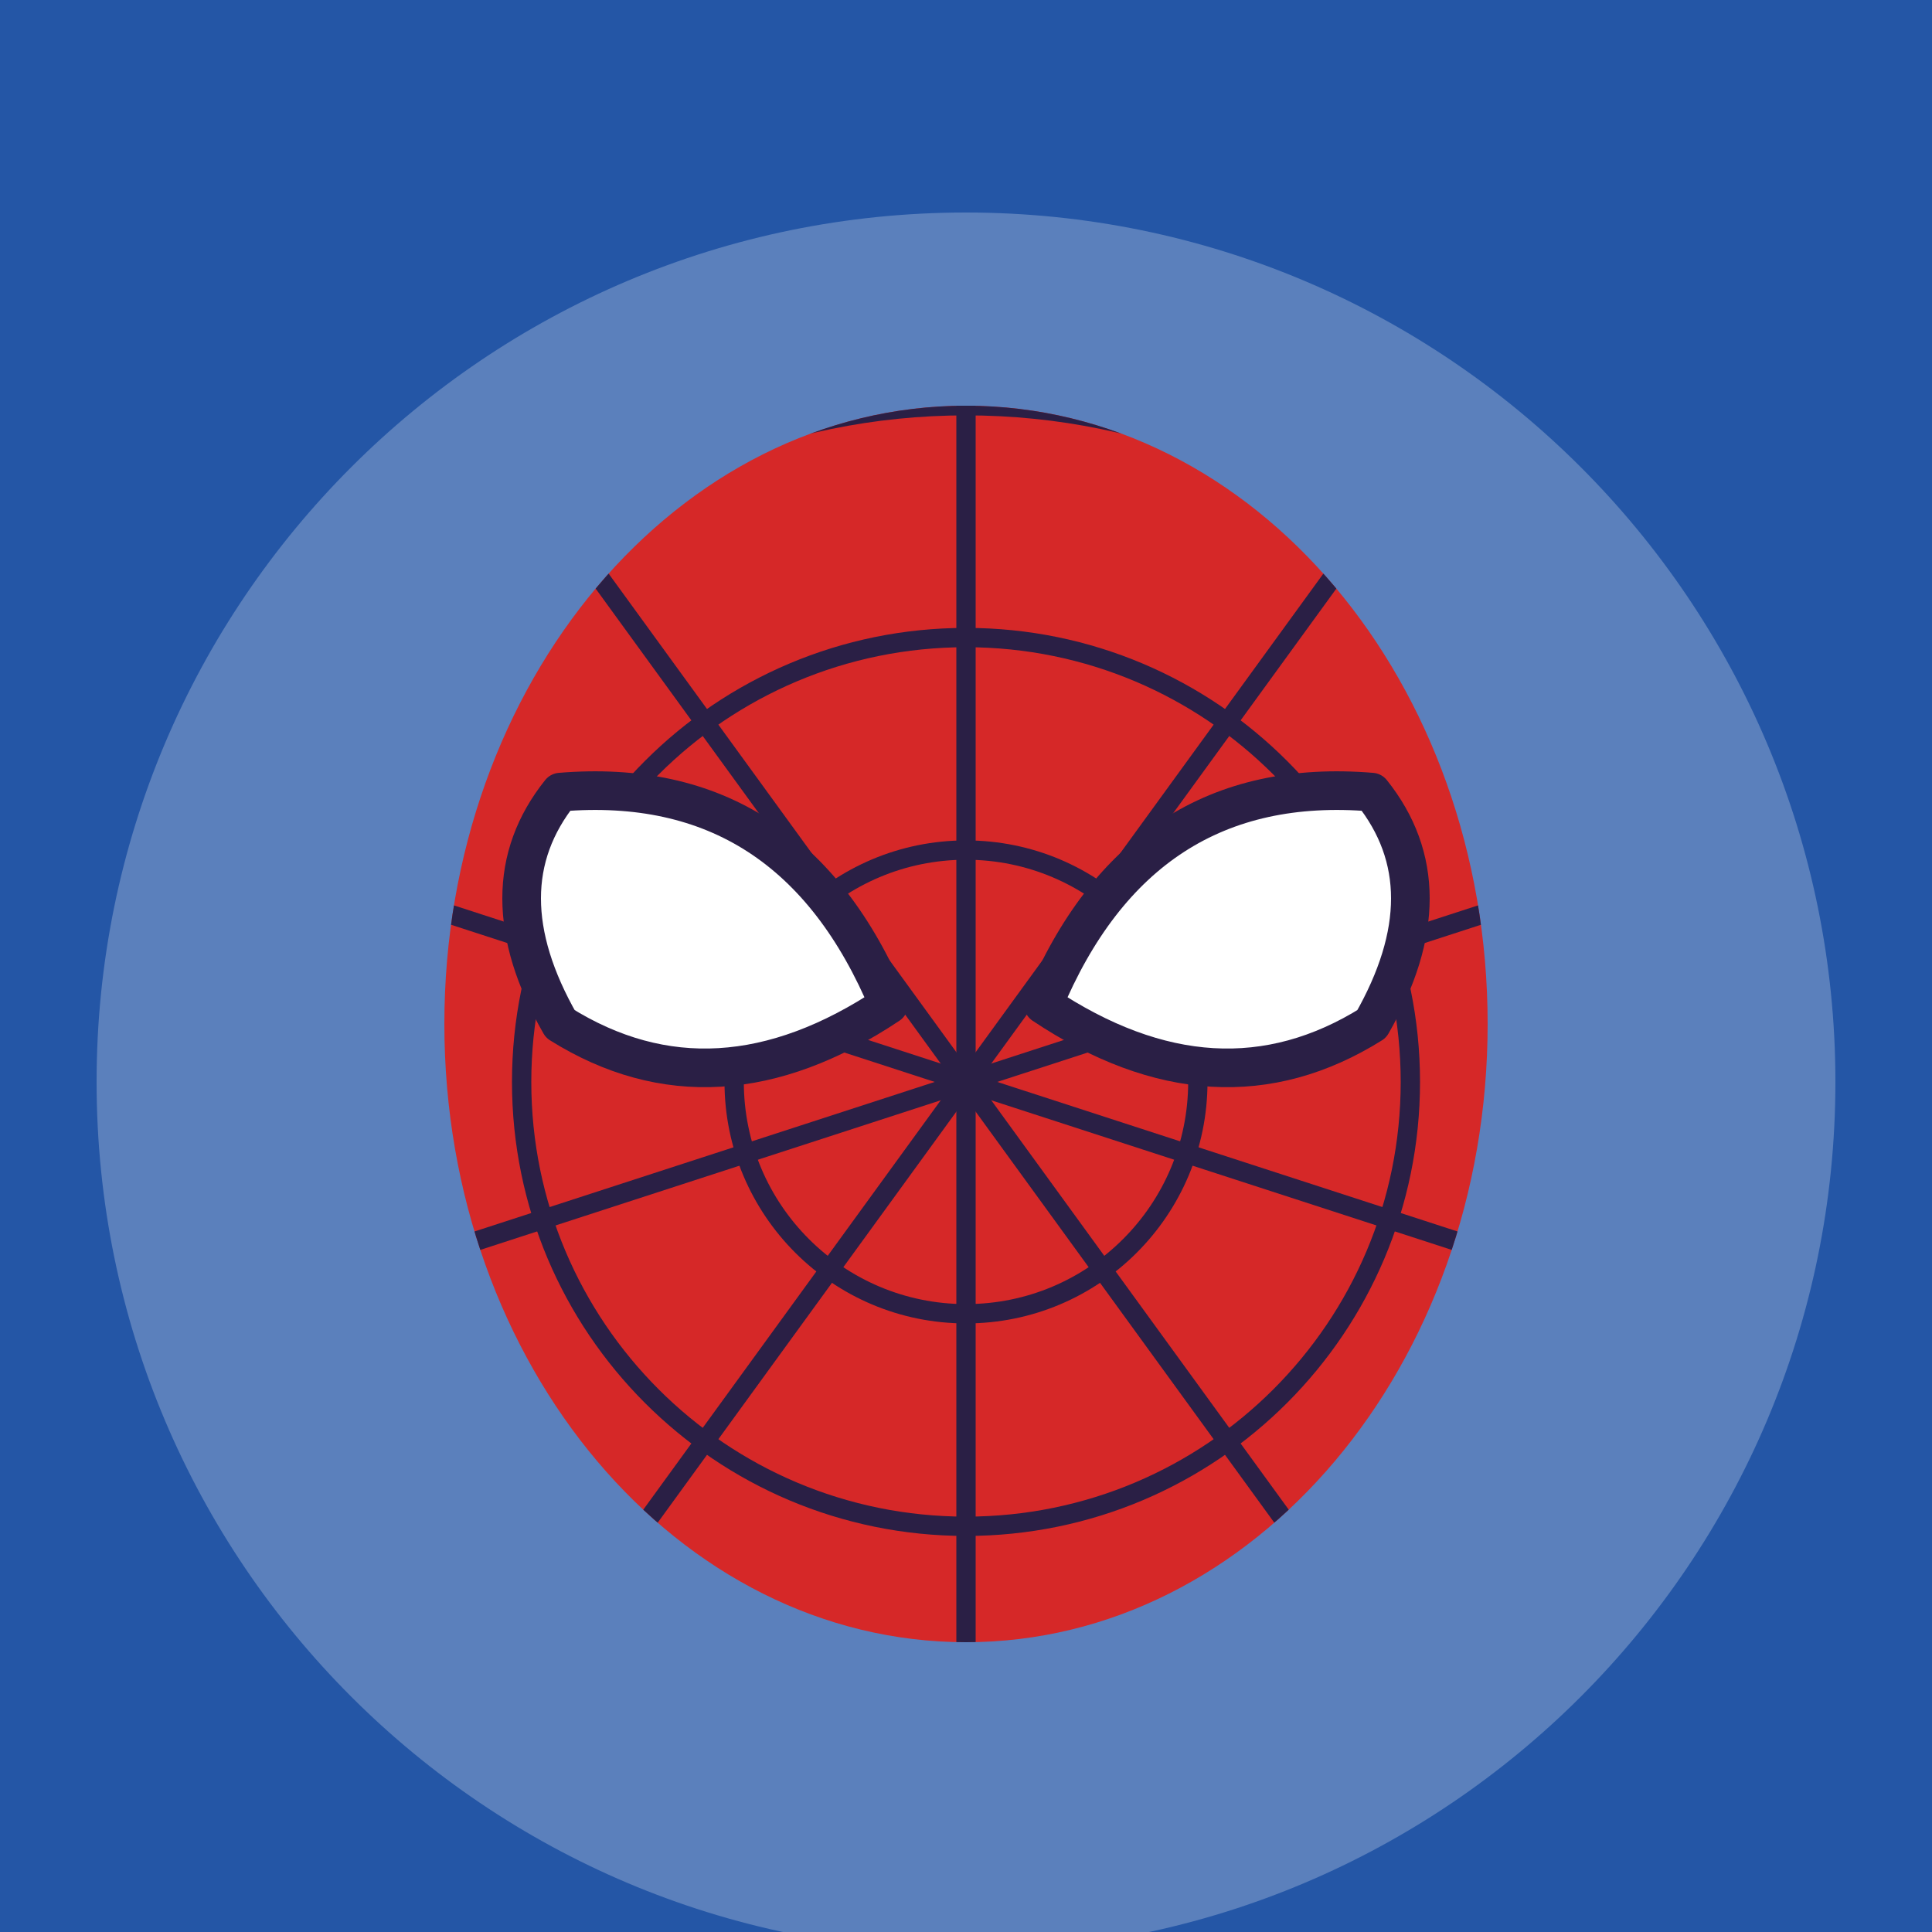
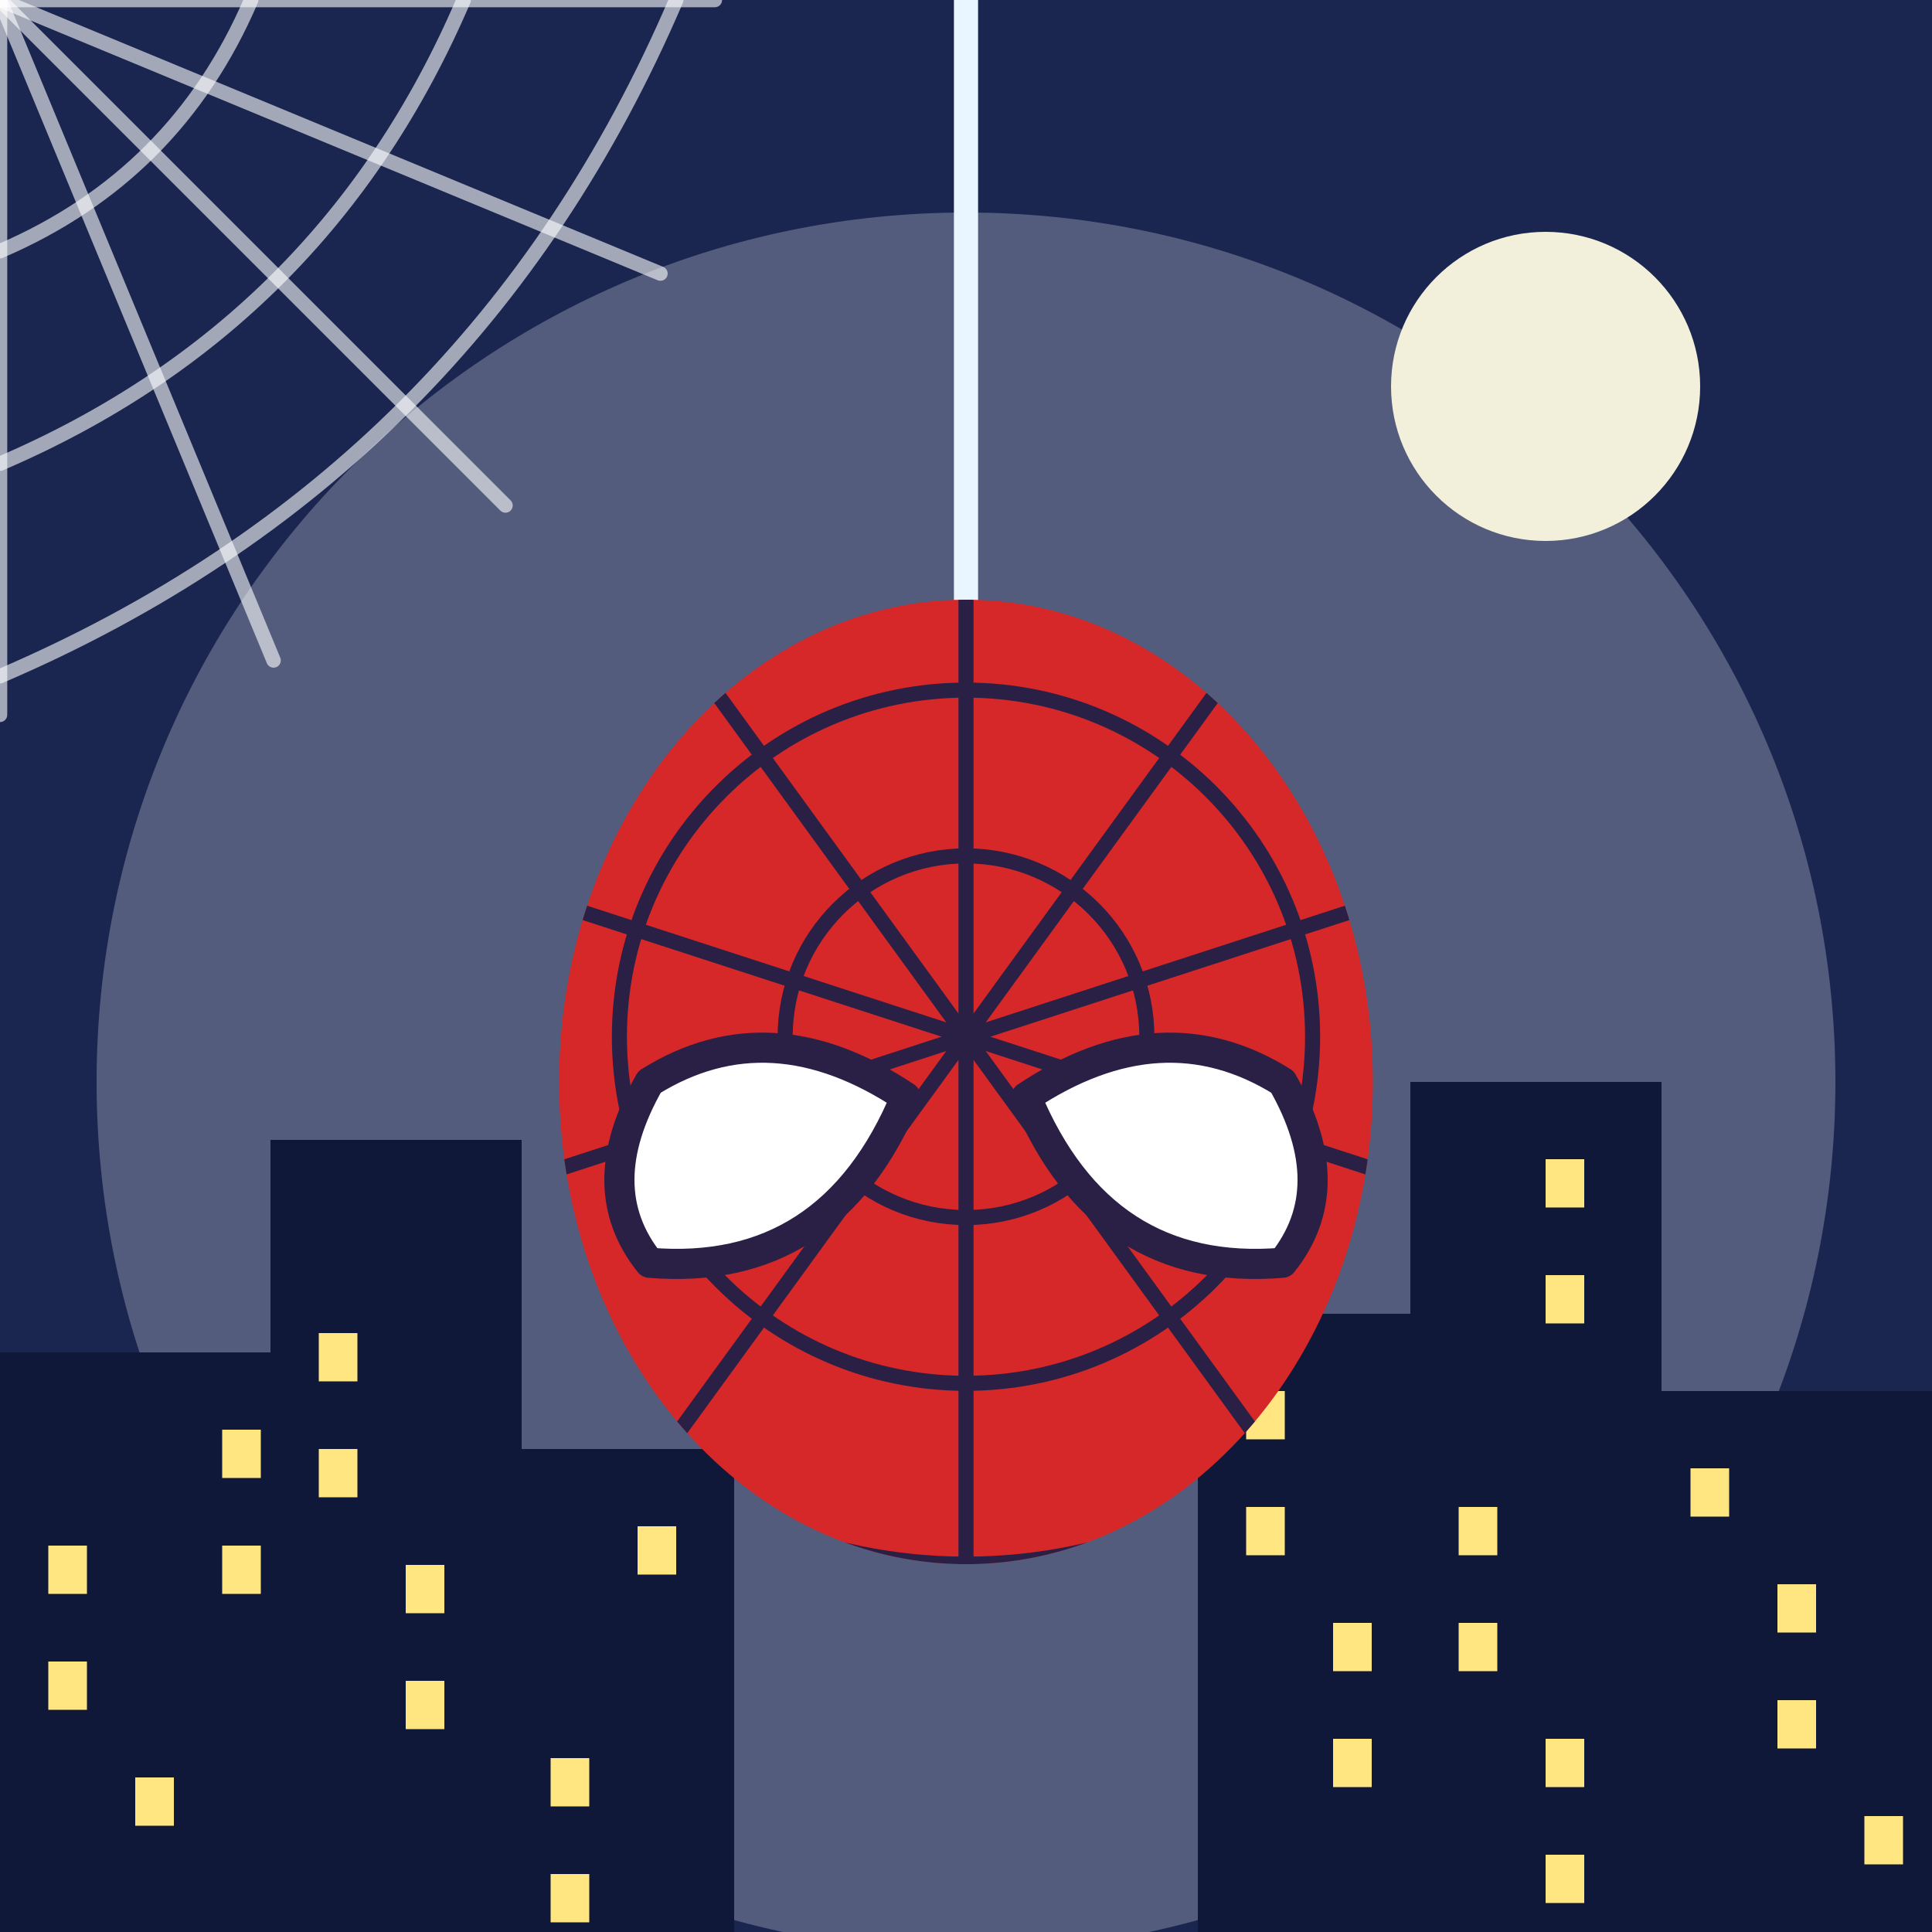
<svg xmlns="http://www.w3.org/2000/svg" viewBox="0 0 200 200">
-   <rect width="200" height="200" fill="#2456A6" />
+   <rect width="200" height="200" fill="#1A2550" />
  <circle cx="100" cy="112" r="90" fill="#fff" opacity=".25" />
-   <ellipse cx="100" cy="106" rx="54" ry="64" fill="#D62828" />
-   <clipPath id="r11">
-     <ellipse cx="100" cy="106" rx="54" ry="64" fill="#000" />
-   </clipPath>
-   <g clip-path="url(#r11)">
-     <g transform="rotate(0 100 112)">
-       <path d="M100 112 V20" fill="none" stroke="#2A1F45" stroke-width="2" stroke-linecap="round" stroke-linejoin="round" />
+   <circle cx="160" cy="40" r="16" fill="#F2F0DA" />
+   <g transform="rotate(0 0 0)">
+     <path d="M0 0 H74" fill="none" stroke="#fff" stroke-width="1.5" stroke-linecap="round" stroke-linejoin="round" opacity=".6" />
+   </g>
+   <g transform="rotate(22.5 0 0)">
+     <path d="M0 0 H74" fill="none" stroke="#fff" stroke-width="1.5" stroke-linecap="round" stroke-linejoin="round" opacity=".6" />
+   </g>
+   <g transform="rotate(45 0 0)">
+     <path d="M0 0 H74" fill="none" stroke="#fff" stroke-width="1.5" stroke-linecap="round" stroke-linejoin="round" opacity=".6" />
+   </g>
+   <g transform="rotate(67.5 0 0)">
+     <path d="M0 0 H74" fill="none" stroke="#fff" stroke-width="1.5" stroke-linecap="round" stroke-linejoin="round" opacity=".6" />
+   </g>
+   <g transform="rotate(90 0 0)">
+     <path d="M0 0 H74" fill="none" stroke="#fff" stroke-width="1.5" stroke-linecap="round" stroke-linejoin="round" opacity=".6" />
+   </g>
+   <path d="M26 0 Q18.2 18.2 0 26" fill="none" stroke="#fff" stroke-width="1.5" stroke-linecap="round" stroke-linejoin="round" opacity=".6" />
+   <path d="M48 0 Q33.6 33.6 0 48" fill="none" stroke="#fff" stroke-width="1.5" stroke-linecap="round" stroke-linejoin="round" opacity=".6" />
+   <path d="M70 0 Q49 49 0 70" fill="none" stroke="#fff" stroke-width="1.5" stroke-linecap="round" stroke-linejoin="round" opacity=".6" />
+   <rect x="0" y="140" width="30" height="60" rx="0" fill="#0F1838" />
+   <rect x="23" y="148" width="4" height="5" rx="0" fill="#FFE680" />
+   <rect x="5" y="160" width="4" height="5" rx="0" fill="#FFE680" />
+   <rect x="23" y="160" width="4" height="5" rx="0" fill="#FFE680" />
+   <rect x="5" y="172" width="4" height="5" rx="0" fill="#FFE680" />
+   <rect x="14" y="184" width="4" height="5" rx="0" fill="#FFE680" />
+   <rect x="28" y="118" width="26" height="82" rx="0" fill="#0F1838" />
+   <rect x="33" y="138" width="4" height="5" rx="0" fill="#FFE680" />
+   <rect x="33" y="150" width="4" height="5" rx="0" fill="#FFE680" />
+   <rect x="42" y="162" width="4" height="5" rx="0" fill="#FFE680" />
+   <rect x="42" y="174" width="4" height="5" rx="0" fill="#FFE680" />
+   <rect x="52" y="150" width="24" height="50" rx="0" fill="#0F1838" />
+   <rect x="66" y="158" width="4" height="5" rx="0" fill="#FFE680" />
+   <rect x="57" y="182" width="4" height="5" rx="0" fill="#FFE680" />
+   <rect x="57" y="194" width="4" height="5" rx="0" fill="#FFE680" />
+   <rect x="124" y="136" width="24" height="64" rx="0" fill="#0F1838" />
+   <rect x="129" y="144" width="4" height="5" rx="0" fill="#FFE680" />
+   <rect x="129" y="156" width="4" height="5" rx="0" fill="#FFE680" />
+   <rect x="138" y="168" width="4" height="5" rx="0" fill="#FFE680" />
+   <rect x="138" y="180" width="4" height="5" rx="0" fill="#FFE680" />
+   <rect x="146" y="112" width="26" height="88" rx="0" fill="#0F1838" />
+   <rect x="160" y="120" width="4" height="5" rx="0" fill="#FFE680" />
+   <rect x="160" y="132" width="4" height="5" rx="0" fill="#FFE680" />
+   <rect x="151" y="156" width="4" height="5" rx="0" fill="#FFE680" />
+   <rect x="151" y="168" width="4" height="5" rx="0" fill="#FFE680" />
+   <rect x="160" y="180" width="4" height="5" rx="0" fill="#FFE680" />
+   <rect x="160" y="192" width="4" height="5" rx="0" fill="#FFE680" />
+   <rect x="170" y="144" width="30" height="56" rx="0" fill="#0F1838" />
+   <rect x="175" y="152" width="4" height="5" rx="0" fill="#FFE680" />
+   <rect x="184" y="164" width="4" height="5" rx="0" fill="#FFE680" />
+   <rect x="184" y="176" width="4" height="5" rx="0" fill="#FFE680" />
+   <rect x="193" y="188" width="4" height="5" rx="0" fill="#FFE680" />
+   <path d="M100 0 V62" fill="none" stroke="#EAF6FF" stroke-width="2.5" stroke-linecap="round" stroke-linejoin="round" />
+   <g transform="translate(0 6)">
+     <g transform="rotate(180 100 106)">
+       <g transform="translate(100 106) scale(0.78) translate(-100 -106)">
+         <ellipse cx="100" cy="106" rx="54" ry="64" fill="#D62828" />
+         <clipPath id="r11">
+           <ellipse cx="100" cy="106" rx="54" ry="64" fill="#000" />
+         </clipPath>
+         <g clip-path="url(#r11)">
+           <g transform="rotate(0 100 112)">
+             <path d="M100 112 V20" fill="none" stroke="#2A1F45" stroke-width="2" stroke-linecap="round" stroke-linejoin="round" />
+           </g>
+           <g transform="rotate(36 100 112)">
+             <path d="M100 112 V20" fill="none" stroke="#2A1F45" stroke-width="2" stroke-linecap="round" stroke-linejoin="round" />
+           </g>
+           <g transform="rotate(72 100 112)">
+             <path d="M100 112 V20" fill="none" stroke="#2A1F45" stroke-width="2" stroke-linecap="round" stroke-linejoin="round" />
+           </g>
+           <g transform="rotate(108 100 112)">
+             <path d="M100 112 V20" fill="none" stroke="#2A1F45" stroke-width="2" stroke-linecap="round" stroke-linejoin="round" />
+           </g>
+           <g transform="rotate(144 100 112)">
+             <path d="M100 112 V20" fill="none" stroke="#2A1F45" stroke-width="2" stroke-linecap="round" stroke-linejoin="round" />
+           </g>
+           <g transform="rotate(180 100 112)">
+             <path d="M100 112 V20" fill="none" stroke="#2A1F45" stroke-width="2" stroke-linecap="round" stroke-linejoin="round" />
+           </g>
+           <g transform="rotate(216 100 112)">
+             <path d="M100 112 V20" fill="none" stroke="#2A1F45" stroke-width="2" stroke-linecap="round" stroke-linejoin="round" />
+           </g>
+           <g transform="rotate(252 100 112)">
+             <path d="M100 112 V20" fill="none" stroke="#2A1F45" stroke-width="2" stroke-linecap="round" stroke-linejoin="round" />
+           </g>
+           <g transform="rotate(288 100 112)">
+             <path d="M100 112 V20" fill="none" stroke="#2A1F45" stroke-width="2" stroke-linecap="round" stroke-linejoin="round" />
+           </g>
+           <g transform="rotate(324 100 112)">
+             <path d="M100 112 V20" fill="none" stroke="#2A1F45" stroke-width="2" stroke-linecap="round" stroke-linejoin="round" />
+           </g>
+           <circle cx="100" cy="112" r="24" fill="none" stroke="#2A1F45" stroke-width="2" stroke-linejoin="round" />
+           <circle cx="100" cy="112" r="46" fill="none" stroke="#2A1F45" stroke-width="2" stroke-linejoin="round" />
+           <circle cx="100" cy="112" r="70" fill="none" stroke="#2A1F45" stroke-width="2" stroke-linejoin="round" />
+         </g>
+         <path d="M58 82 Q82 80 92 104 Q74 116 58 106 Q50 92 58 82 Z" fill="#fff" stroke="#2A1F45" stroke-width="4" stroke-linejoin="round" />
+         <g transform="translate(200 0) scale(-1 1)">
+           <path d="M58 82 Q82 80 92 104 Q74 116 58 106 Q50 92 58 82 Z" fill="#fff" stroke="#2A1F45" stroke-width="4" stroke-linejoin="round" />
+         </g>
+       </g>
    </g>
-     <g transform="rotate(36 100 112)">
-       <path d="M100 112 V20" fill="none" stroke="#2A1F45" stroke-width="2" stroke-linecap="round" stroke-linejoin="round" />
-     </g>
-     <g transform="rotate(72 100 112)">
-       <path d="M100 112 V20" fill="none" stroke="#2A1F45" stroke-width="2" stroke-linecap="round" stroke-linejoin="round" />
-     </g>
-     <g transform="rotate(108 100 112)">
-       <path d="M100 112 V20" fill="none" stroke="#2A1F45" stroke-width="2" stroke-linecap="round" stroke-linejoin="round" />
-     </g>
-     <g transform="rotate(144 100 112)">
-       <path d="M100 112 V20" fill="none" stroke="#2A1F45" stroke-width="2" stroke-linecap="round" stroke-linejoin="round" />
-     </g>
-     <g transform="rotate(180 100 112)">
-       <path d="M100 112 V20" fill="none" stroke="#2A1F45" stroke-width="2" stroke-linecap="round" stroke-linejoin="round" />
-     </g>
-     <g transform="rotate(216 100 112)">
-       <path d="M100 112 V20" fill="none" stroke="#2A1F45" stroke-width="2" stroke-linecap="round" stroke-linejoin="round" />
-     </g>
-     <g transform="rotate(252 100 112)">
-       <path d="M100 112 V20" fill="none" stroke="#2A1F45" stroke-width="2" stroke-linecap="round" stroke-linejoin="round" />
-     </g>
-     <g transform="rotate(288 100 112)">
-       <path d="M100 112 V20" fill="none" stroke="#2A1F45" stroke-width="2" stroke-linecap="round" stroke-linejoin="round" />
-     </g>
-     <g transform="rotate(324 100 112)">
-       <path d="M100 112 V20" fill="none" stroke="#2A1F45" stroke-width="2" stroke-linecap="round" stroke-linejoin="round" />
-     </g>
-     <circle cx="100" cy="112" r="24" fill="none" stroke="#2A1F45" stroke-width="2" stroke-linejoin="round" />
-     <circle cx="100" cy="112" r="46" fill="none" stroke="#2A1F45" stroke-width="2" stroke-linejoin="round" />
-     <circle cx="100" cy="112" r="70" fill="none" stroke="#2A1F45" stroke-width="2" stroke-linejoin="round" />
-   </g>
-   <path d="M58 82 Q82 80 92 104 Q74 116 58 106 Q50 92 58 82 Z" fill="#fff" stroke="#2A1F45" stroke-width="4" stroke-linejoin="round" />
-   <g transform="translate(200 0) scale(-1 1)">
-     <path d="M58 82 Q82 80 92 104 Q74 116 58 106 Q50 92 58 82 Z" fill="#fff" stroke="#2A1F45" stroke-width="4" stroke-linejoin="round" />
  </g>
</svg>
